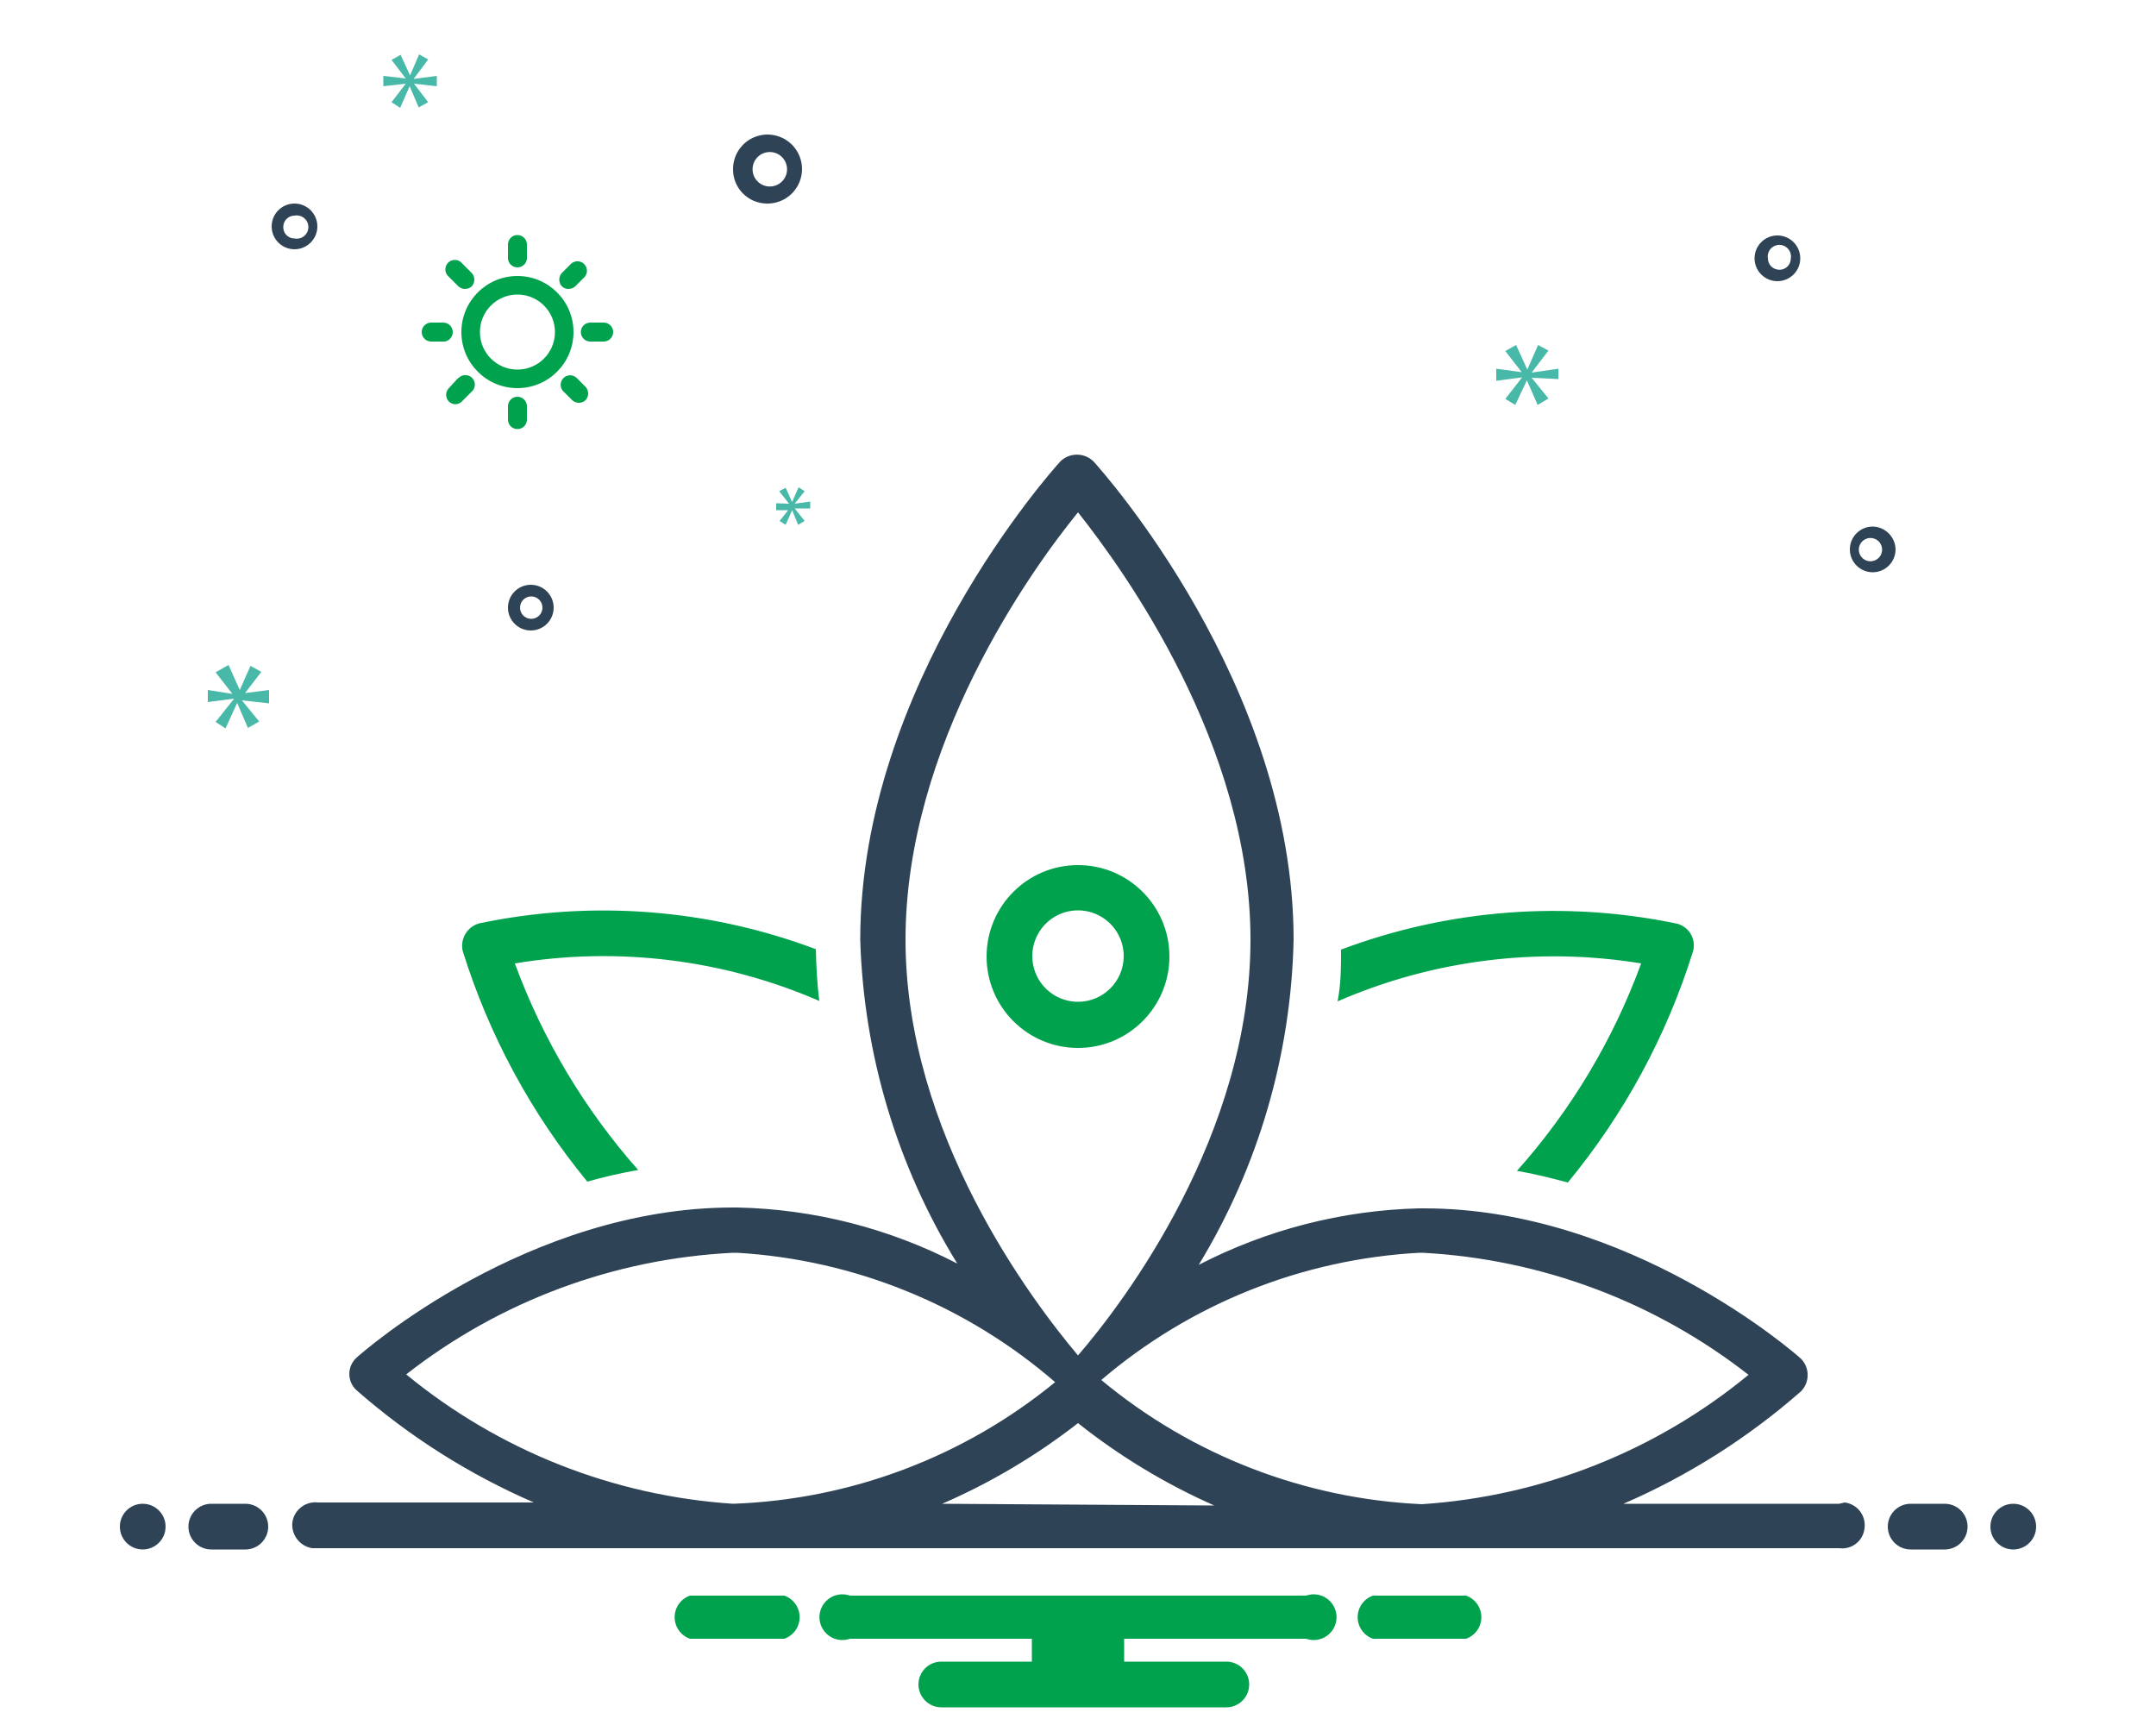
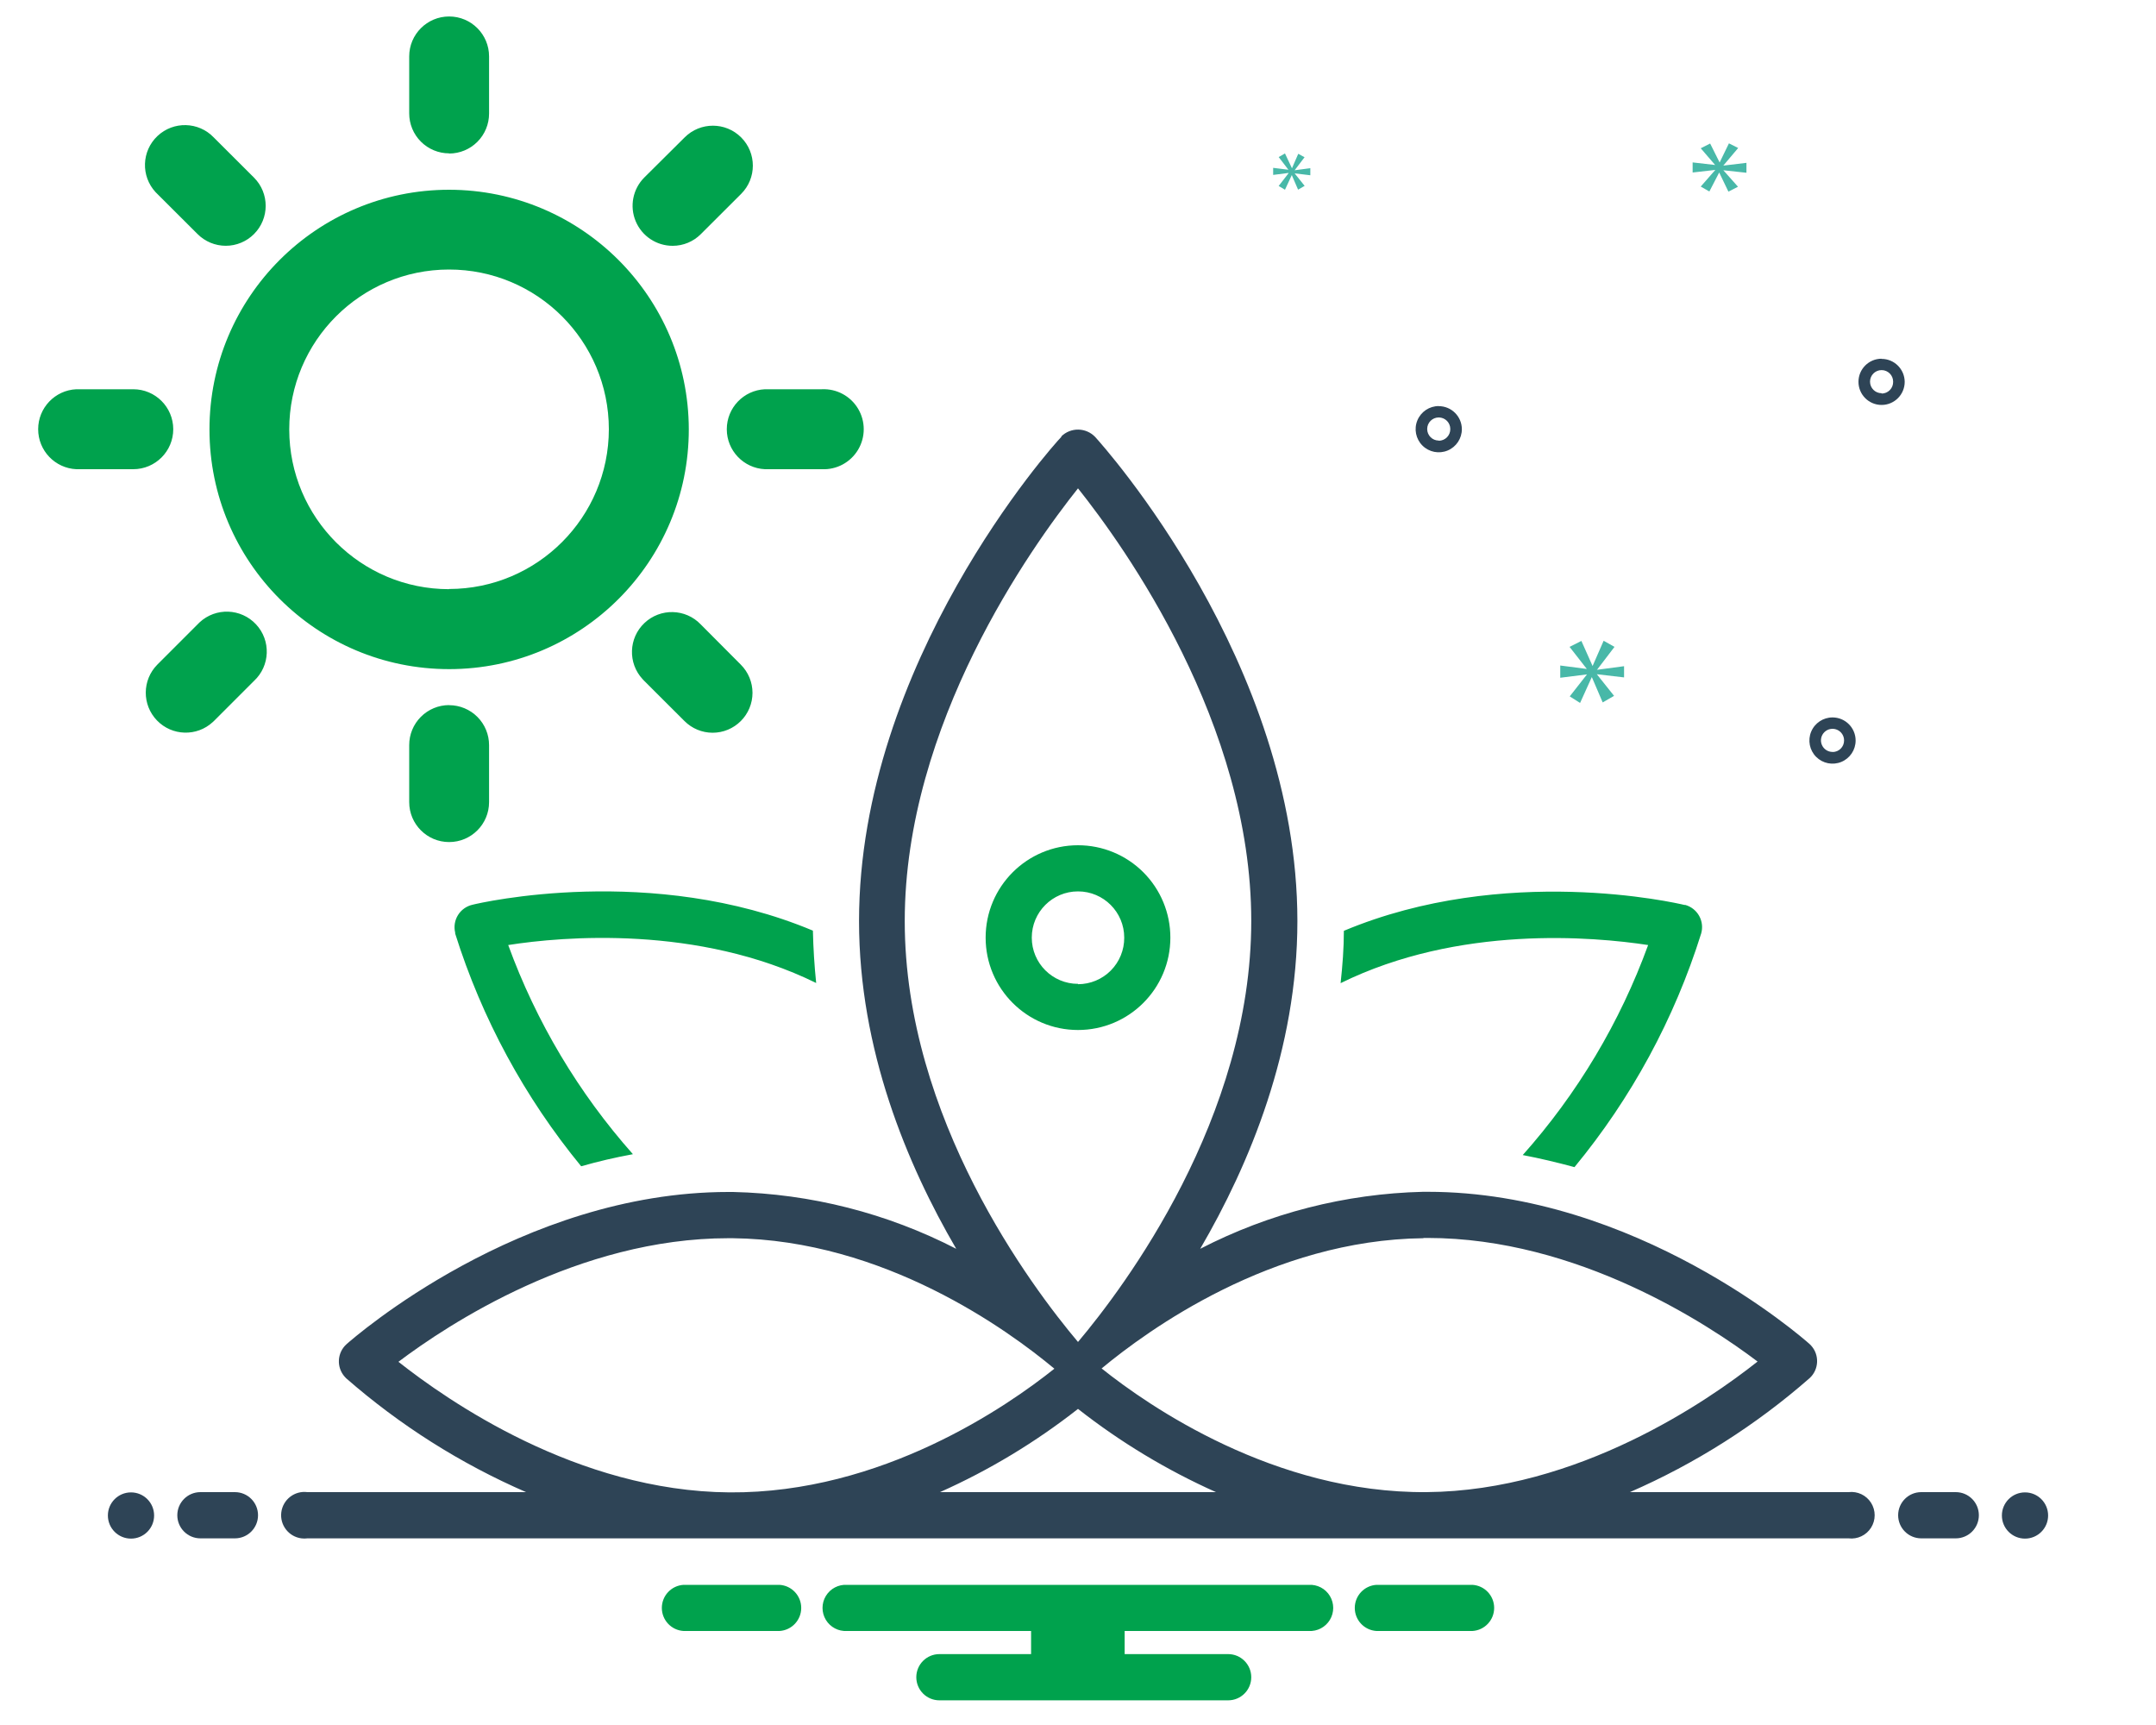
- <svg xmlns="http://www.w3.org/2000/svg" viewBox="0 0 50 40">
+ <svg xmlns="http://www.w3.org/2000/svg" viewBox="0 0 250 200">
  <defs>
    <style>.cls-1{fill:#00a24d;}.cls-2{fill:#2e4456;}.cls-3{fill:#48b8a8;}</style>
  </defs>
  <g id="Livello_2" data-name="Livello 2">
-     <path class="cls-1" d="M13.62,27.4a11.86,11.86,0,0,1,1.18-.27,15.07,15.07,0,0,1-2.86-4.79,12.57,12.57,0,0,1,7.06.87c-.05-.4-.07-.8-.08-1.2a14,14,0,0,0-7.8-.6.54.54,0,0,0-.39.64v0A15.85,15.85,0,0,0,13.62,27.4Zm24.44-5.06a14.92,14.92,0,0,1-2.88,4.81c.41.07.8.17,1.18.27a15.82,15.82,0,0,0,2.9-5.35.52.52,0,0,0-.36-.65h0a14,14,0,0,0-7.8.6c0,.4,0,.8-.08,1.2A12.57,12.57,0,0,1,38.06,22.34ZM25,20.06a2.12,2.12,0,1,0,2.12,2.12A2.12,2.12,0,0,0,25,20.06Zm0,3.17a1.06,1.06,0,1,1,1.06-1.05A1.06,1.06,0,0,1,25,23.23Z" />
-     <path class="cls-2" d="M17.79,4.72A.8.8,0,1,0,17,3.93.79.79,0,0,0,17.79,4.72Zm0-1.19a.4.4,0,1,1,0,.79.4.4,0,0,1,0-.79Zm25.64,8.68a.53.53,0,0,0,0,1.06.53.53,0,0,0,.53-.53A.54.54,0,0,0,43.43,12.21Zm0,.8a.27.27,0,1,1,0-.53.27.27,0,0,1,0,.53Zm-31.12.55a.53.53,0,1,0,.53.53A.53.53,0,0,0,12.31,13.56Zm0,.79a.26.26,0,1,1,.27-.26A.26.26,0,0,1,12.31,14.35ZM41.22,5.46a.53.53,0,1,0,.53.53A.53.53,0,0,0,41.22,5.46Zm0,.79A.26.26,0,0,1,41,6a.27.27,0,1,1,.53,0A.26.26,0,0,1,41.22,6.25Zm-33.86-1a.53.53,0,1,0-.53.53A.53.53,0,0,0,7.36,5.25Zm-.79,0A.26.26,0,0,1,6.83,5a.27.27,0,1,1,0,.53A.26.26,0,0,1,6.57,5.25Z" />
-     <path class="cls-3" d="M5.66,16.1l.4-.52-.25-.14L5.56,16h0l-.26-.58L5,15.59l.39.5h0L4.82,16v.28l.61-.08h0L5,16.74l.23.15.27-.59h0l.25.58.26-.15-.4-.49h0l.63.07V16l-.63.08Zm12.65-4.31-.23.29.14.09.15-.34h0l.14.34.15-.09-.23-.29h0l.36,0v-.16l-.36.05h0l.23-.29-.14-.09-.15.34h0l-.15-.33-.15.08.23.29h0L18,11.67v.16l.35,0Zm17.83-3V8.55l-.62.09h0l.39-.51L35.67,8l-.25.57h0L35.16,8l-.25.14.38.49h0l-.59-.08v.28l.6-.08h0l-.39.5.23.14.27-.57h0l.25.57.25-.15-.39-.48h0ZM9.6,1.82l.33-.44-.21-.12-.21.49h0l-.22-.48-.21.12.33.43h0l-.52-.06V2l.52-.06h0l-.33.43.2.13L9.5,2h0l.21.49.22-.12L9.6,1.94h0l.53.06V1.76l-.53.07Z" />
-     <circle class="cls-2" cx="3.31" cy="35.4" r="0.53" />
-     <path class="cls-2" d="M5.69,34.87H4.9a.53.53,0,1,0,0,1.06h.79a.53.53,0,0,0,0-1.06Zm39.41,0h-.79a.53.53,0,0,0,0,1.06h.79a.53.53,0,0,0,0-1.06Z" />
-     <circle class="cls-2" cx="46.69" cy="35.4" r="0.53" />
-     <path class="cls-1" d="M34,37H31.84a.53.53,0,0,0,0,1H34a.53.53,0,0,0,0-1ZM18.16,37H16a.53.53,0,0,0,0,1h2.19a.53.53,0,0,0,0-1Zm12.13,0H19.71a.53.53,0,1,0,0,1h4.22v.53h-2.1a.53.53,0,0,0,0,1.06h6.61a.53.53,0,0,0,0-1.06H26.07V38h4.22a.53.53,0,1,0,0-1Z" />
-     <path class="cls-2" d="M42.65,34.87h-5a15.71,15.71,0,0,0,4.12-2.61.54.54,0,0,0,0-.75l0,0c-.16-.15-4-3.49-8.74-3.49H32.9a11.77,11.77,0,0,0-5.1,1.31A15.13,15.13,0,0,0,30,21.79c0-5.92-4.45-10.88-4.64-11.09a.55.55,0,0,0-.77,0h0c-.19.21-4.64,5.17-4.64,11.09A15.16,15.16,0,0,0,22.2,29.3,11.63,11.63,0,0,0,17.1,28H17c-4.76,0-8.58,3.34-8.74,3.49a.51.51,0,0,0,0,.74l0,0a15.71,15.71,0,0,0,4.12,2.61h-5a.54.54,0,0,0-.6.46.55.55,0,0,0,.46.6H42.65a.52.52,0,0,0,.59-.46.53.53,0,0,0-.46-.6Zm-9.74-5.82H33a13.43,13.43,0,0,1,7.55,2.83,13.29,13.29,0,0,1-7.58,3A12.52,12.52,0,0,1,25.54,32,12.39,12.39,0,0,1,32.91,29.05ZM21,21.79c0-4.51,2.9-8.56,4-9.91,1.07,1.35,4,5.4,4,9.91s-2.91,8.38-4,9.64C23.94,30.17,21,26.3,21,21.79Zm-4,7.26h.1a12.39,12.39,0,0,1,7.37,3A12.49,12.49,0,0,1,17,34.87a13.32,13.32,0,0,1-7.58-3A13.36,13.36,0,0,1,17,29.05Zm4.85,5.82A14.54,14.54,0,0,0,25,33a14.54,14.54,0,0,0,3.16,1.91Z" />
-     <path class="cls-1" d="M12,6.4a1.3,1.3,0,1,0,1.3,1.3A1.3,1.3,0,0,0,12,6.4Zm0,2.17a.87.87,0,1,1,.87-.87A.87.87,0,0,1,12,8.57ZM12,6.2A.22.22,0,0,0,12.22,6V5.67a.22.22,0,0,0-.44,0V6A.22.22,0,0,0,12,6.2Zm-1.37.44a.23.23,0,0,0,.31,0h0a.23.23,0,0,0,0-.31l-.22-.22a.22.22,0,1,0-.32.3h0ZM10.5,7.7a.22.22,0,0,0-.22-.22H10a.22.22,0,0,0,0,.44h.31A.22.22,0,0,0,10.5,7.7Zm.13,1.06L10.41,9a.22.22,0,0,0,0,.31.21.21,0,0,0,.3,0h0l.22-.22a.22.22,0,1,0-.3-.32ZM12,9.2a.22.22,0,0,0-.22.22h0v.31a.22.22,0,1,0,.44,0V9.42A.22.22,0,0,0,12,9.2Zm1.37-.44a.22.22,0,0,0-.32.3h0l.22.22a.23.23,0,0,0,.31,0h0a.23.23,0,0,0,0-.31ZM14,7.48h-.31a.22.22,0,0,0,0,.44H14a.22.22,0,1,0,0-.44Zm-.82-.78a.23.23,0,0,0,.16-.06l.22-.22a.22.22,0,0,0-.31-.31h0l-.22.22a.23.23,0,0,0,0,.31.22.22,0,0,0,.15.06Z" />
+     <path class="cls-1" d="M67.39,135.22q2.94-.84,6-1.4a75.48,75.48,0,0,1-14.46-24.25c6.34-1,22-2.34,35.71,4.4q-.31-3-.38-6.07c-18.65-7.82-38.54-3.24-39.48-3a2.67,2.67,0,0,0-2,3.23l0,.11A80.54,80.54,0,0,0,67.39,135.22Zm123.72-25.65a75.4,75.4,0,0,1-14.54,24.35c2,.38,4,.86,6,1.4a80.33,80.33,0,0,0,14.69-27.09,2.67,2.67,0,0,0-1.84-3.31l-.11,0c-.94-.23-20.83-4.81-39.48,3,0,2-.16,4.07-.38,6.07C169.16,107.23,184.77,108.6,191.11,109.57ZM125,98a10.71,10.71,0,1,0,10.71,10.71A10.7,10.7,0,0,0,125,98Zm0,16.07a5.36,5.36,0,1,1,5.36-5.36A5.36,5.36,0,0,1,125,114.11Z" />
+     <path class="cls-2" d="M212.5,83.18a2.68,2.68,0,1,0,2.67,2.68A2.68,2.68,0,0,0,212.5,83.18Zm0,4a1.34,1.34,0,1,1,1.33-1.33A1.33,1.33,0,0,1,212.5,87.19Zm-45.67-40.1a2.68,2.68,0,1,0,2.68,2.67A2.68,2.68,0,0,0,166.83,47.09Zm0,4a1.34,1.34,0,1,1,1.34-1.34A1.34,1.34,0,0,1,166.83,51.1Zm51.35-9.49a2.68,2.68,0,1,0,2.68,2.68A2.68,2.68,0,0,0,218.18,41.61Zm0,4a1.34,1.34,0,1,1,1.34-1.34A1.34,1.34,0,0,1,218.18,45.63Z" />
+     <path class="cls-3" d="M185.21,77.62l2-2.62-1.26-.71-1.28,2.93h0l-1.3-2.91L182,75l2,2.56v0l-3.08-.4v1.42l3.1-.39v0l-2,2.55,1.2.76,1.36-3h0l1.26,2.94,1.32-.76-2-2.51v0l3.16.37V77.24l-3.16.42Zm-35.8-57.53-1.14,1.47L149,22l.79-1.7h0l.73,1.69.76-.44-1.16-1.45v0l1.82.22v-.82l-1.82.24v0l1.15-1.51-.73-.4-.73,1.68h0L149,17.79l-.73.42,1.13,1.47v0l-1.77-.22v.82l1.78-.23Zm50.45-.93,1.69-2-1.07-.54-1.08,2.22h0l-1.1-2.2-1.09.55,1.67,1.94v0l-2.61-.3V20l2.63-.3v0l-1.69,1.93,1,.57L199.35,20h0l1.07,2.22,1.11-.57-1.7-1.91v0l2.68.29V18.88l-2.68.32Z" />
+     <circle class="cls-2" cx="15.19" cy="175.71" r="2.68" />
+     <path class="cls-2" d="M27.24,173h-4a2.68,2.68,0,0,0,0,5.36h4a2.68,2.68,0,1,0,0-5.36Zm199.54,0h-4a2.68,2.68,0,0,0,0,5.36h4a2.68,2.68,0,0,0,0-5.36Z" />
+     <circle class="cls-2" cx="234.81" cy="175.71" r="2.68" />
+     <path class="cls-1" d="M170.74,183.75H159.61a2.68,2.68,0,0,0,0,5.35h11.13a2.68,2.68,0,0,0,0-5.35Zm-80.35,0H79.26a2.68,2.68,0,0,0,0,5.35H90.39a2.68,2.68,0,0,0,0-5.35Zm61.39,0H98.22a2.68,2.68,0,1,0,0,5.35h21.34v2.68H108.93a2.68,2.68,0,0,0,0,5.36h33.48a2.68,2.68,0,0,0,0-5.36h-12V189.1h21.34a2.68,2.68,0,1,0,0-5.35Z" />
+     <path class="cls-2" d="M214.35,173H189a80.38,80.38,0,0,0,20.84-13.22A2.68,2.68,0,0,0,210,156l-.18-.18c-.82-.73-20.13-17.64-44.27-17.64H165a59.47,59.47,0,0,0-25.83,6.61c5.71-9.78,11.27-23.1,11.27-38,0-30-22.5-55.09-23.46-56.14a2.76,2.76,0,0,0-3.91-.06l0,.06c-1,1-23.46,26.18-23.46,56.14,0,14.9,5.56,28.22,11.27,38A59.47,59.47,0,0,0,85,138.2h-.54c-24.14,0-43.45,16.92-44.27,17.64a2.68,2.68,0,0,0-.22,3.78l.18.19A80.38,80.38,0,0,0,61,173H35.65a2.7,2.7,0,1,0-.7,5.36,2.73,2.73,0,0,0,.7,0h178.7a2.7,2.7,0,1,0,0-5.36Zm-49.29-29.47h.47c17.39,0,32.54,10,38.27,14.33-5.67,4.49-20.77,15-38.39,15.14s-32.25-10-37.67-14.34C133.05,154.25,147.45,143.75,165.06,143.56Zm-60.15-36.75c0-22.83,14.67-43.36,20.09-50.16,5.42,6.8,20.09,27.29,20.09,50.16S130.37,149.22,125,155.59C119.63,149.22,104.91,129.66,104.91,106.81ZM84.47,143.56h.47c17.61.19,32,10.69,37.32,15.13-5.42,4.33-20,14.47-37.67,14.34s-32.7-10.65-38.39-15.14c5.74-4.33,20.88-14.33,38.27-14.33ZM109,173a76.24,76.24,0,0,0,16-9.65A76.43,76.43,0,0,0,141,173Z" />
+     <path class="cls-1" d="M52.08,22A27.79,27.79,0,1,0,79.87,49.76,27.82,27.82,0,0,0,52.08,22Zm0,46.31A18.53,18.53,0,1,1,70.6,49.76,18.55,18.55,0,0,1,52.08,68.29Zm0-50.51a4.63,4.63,0,0,0,4.63-4.64V6.54a4.63,4.63,0,0,0-9.26,0v6.6A4.63,4.63,0,0,0,52.08,17.78ZM22.91,27.14a4.62,4.62,0,0,0,6.54,0h0a4.63,4.63,0,0,0,0-6.55l-4.67-4.66a4.63,4.63,0,0,0-6.73,6.36c.06.06.12.13.18.18ZM20.09,49.76a4.64,4.64,0,0,0-4.64-4.63H8.85a4.64,4.64,0,0,0,0,9.27h6.6A4.64,4.64,0,0,0,20.09,49.76Zm2.82,22.63-4.67,4.67a4.63,4.63,0,0,0,6.43,6.66l.12-.11,4.67-4.67a4.63,4.63,0,0,0-6.32-6.78l-.23.23Zm29.17,9.36a4.63,4.63,0,0,0-4.63,4.64h0V93a4.63,4.63,0,0,0,9.26,0v-6.6a4.63,4.63,0,0,0-4.63-4.64Zm29.17-9.36a4.63,4.63,0,0,0-6.73,6.36l.18.19,4.67,4.66a4.61,4.61,0,0,0,6.53,0v0a4.62,4.62,0,0,0,0-6.54Zm14-27.26H88.7a4.64,4.64,0,0,0,0,9.27h6.6a4.64,4.64,0,1,0,0-9.27ZM78,28.5a4.6,4.6,0,0,0,3.27-1.36l4.67-4.66a4.63,4.63,0,1,0-6.55-6.55h0L74.7,20.59A4.64,4.64,0,0,0,78,28.5Z" />
  </g>
</svg>
